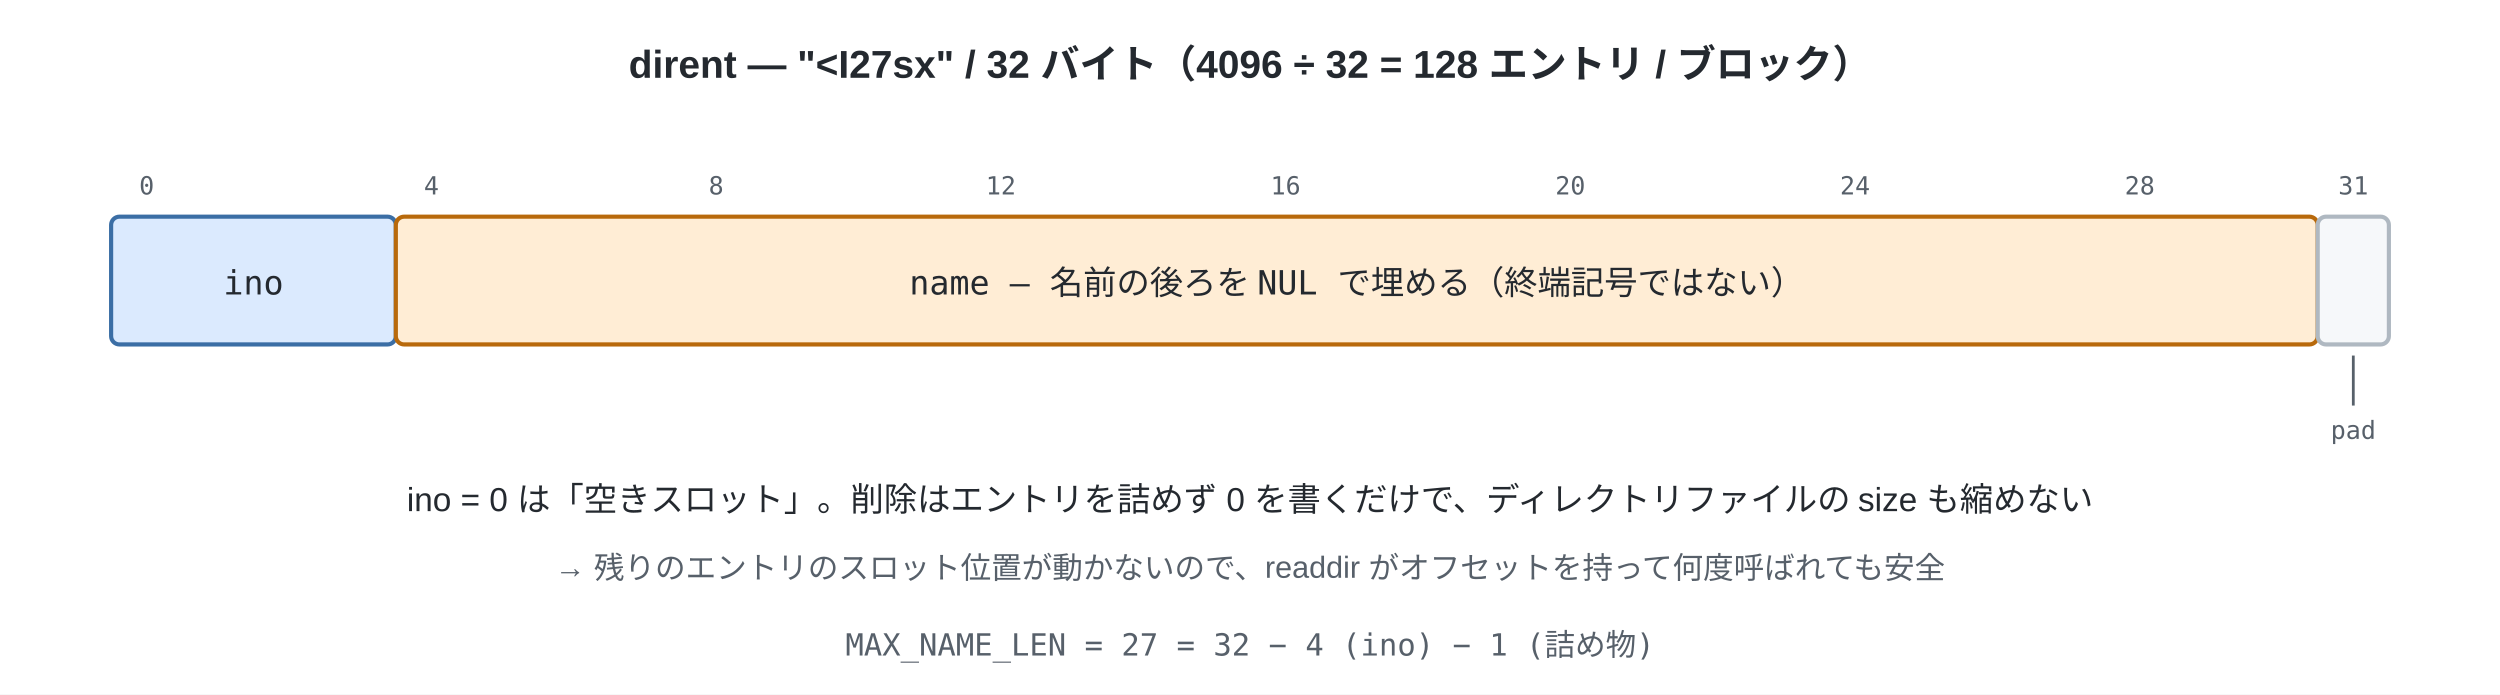
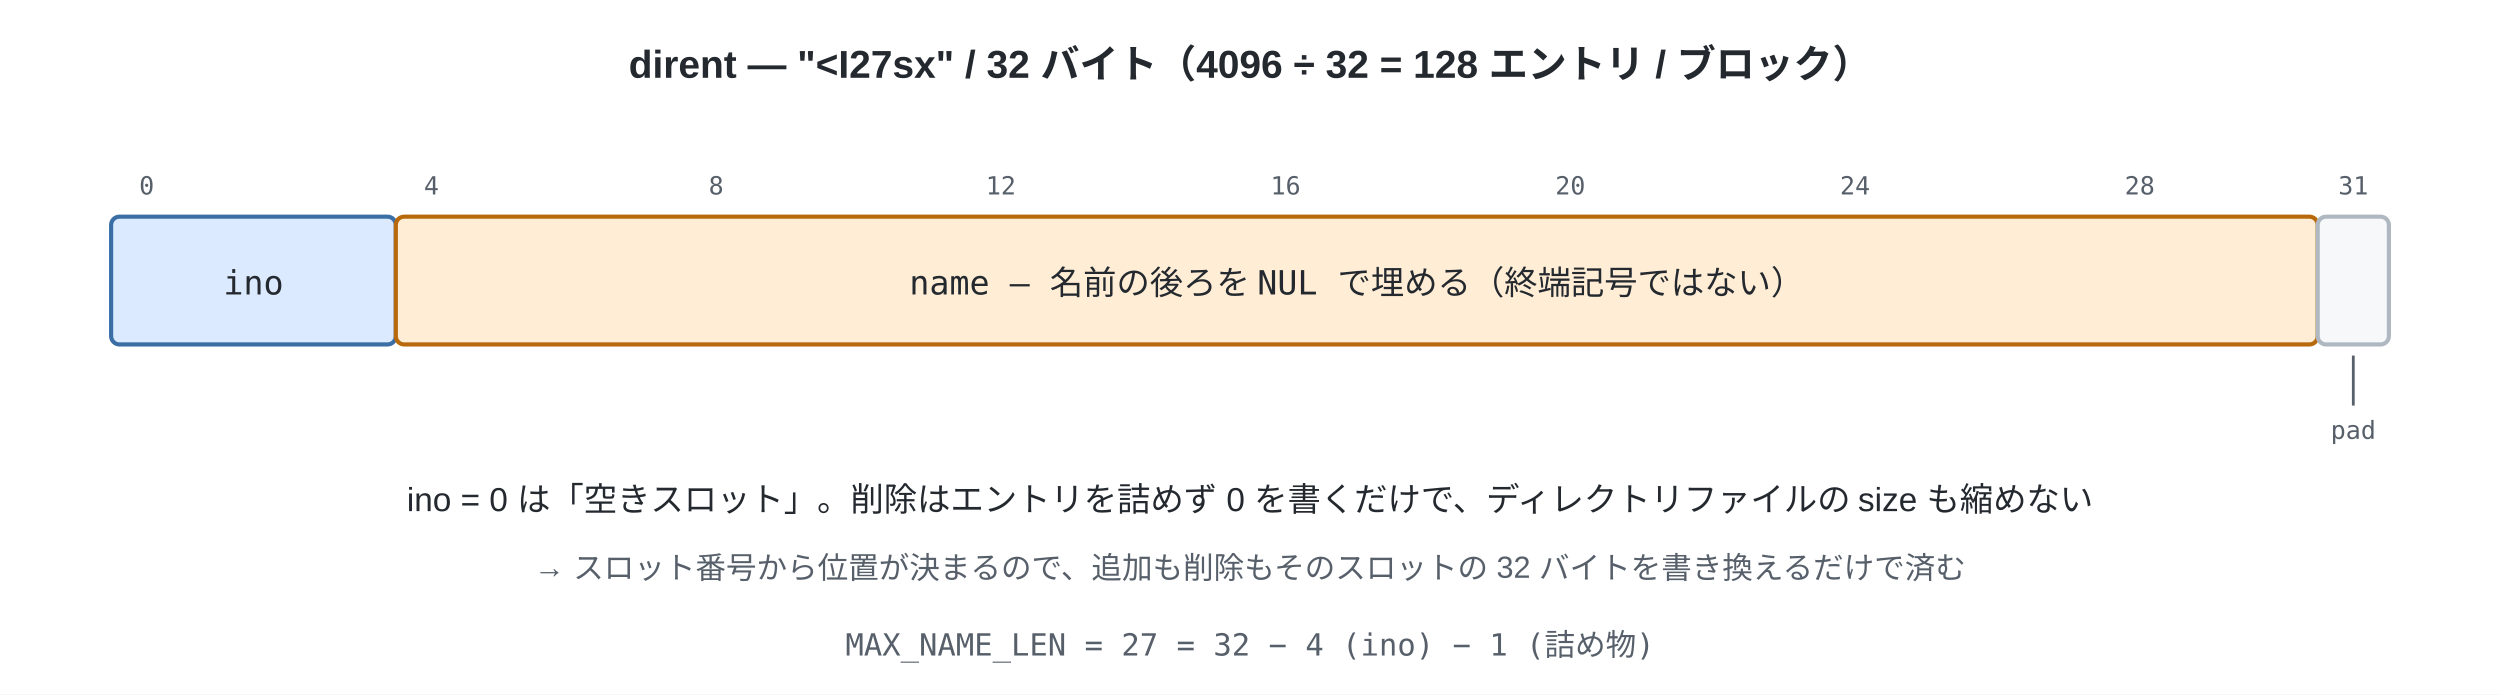
<svg xmlns="http://www.w3.org/2000/svg" width="900" height="250" viewBox="0 0 900 250" role="img" font-family="Helvetica Neue, Arial, Hiragino Sans, Noto Sans JP, sans-serif">
  <rect x="0" y="0" width="900" height="250" fill="#ffffff" />
  <defs>
    <marker id="a" viewBox="0 0 10 10" refX="9" refY="5" markerWidth="7" markerHeight="7" orient="auto-start-reverse">
      <path d="M 0 0 L 10 5 L 0 10 z" fill="#57606a" />
    </marker>
  </defs>
  <text x="450.0" y="28" font-size="14" fill="#24292f" text-anchor="middle" font-family="Helvetica Neue, Arial, Hiragino Sans, Noto Sans JP, sans-serif" font-weight="bold">dirent — "&lt;I27sx" / 32 バイト（4096 ÷ 32 = 128 エントリ / ブロック）</text>
  <rect x="40.0" y="78" width="102.5" height="46" rx="3" fill="#dbeafe" stroke="#3b6ea5" stroke-width="1.5" />
  <text x="91.25" y="106" font-size="12" fill="#24292f" text-anchor="middle" font-family="SFMono-Regular, Menlo, Consolas, monospace" font-weight="normal">ino</text>
  <rect x="142.5" y="78" width="691.875" height="46" rx="3" fill="#ffedd5" stroke="#b8690b" stroke-width="1.5" />
  <text x="488.438" y="106" font-size="12" fill="#24292f" text-anchor="middle" font-family="SFMono-Regular, Menlo, Consolas, monospace" font-weight="normal">name — 名前の後ろを NUL で埋める（終端記号ではない）</text>
  <rect x="834.375" y="78" width="25.625" height="46" rx="3" fill="#f6f8fa" stroke="#afb8c1" stroke-width="1.5" />
  <text x="52.812" y="70" font-size="9" fill="#57606a" text-anchor="middle" font-family="SFMono-Regular, Menlo, Consolas, monospace" font-weight="normal">0</text>
  <text x="155.312" y="70" font-size="9" fill="#57606a" text-anchor="middle" font-family="SFMono-Regular, Menlo, Consolas, monospace" font-weight="normal">4</text>
  <text x="257.812" y="70" font-size="9" fill="#57606a" text-anchor="middle" font-family="SFMono-Regular, Menlo, Consolas, monospace" font-weight="normal">8</text>
  <text x="360.312" y="70" font-size="9" fill="#57606a" text-anchor="middle" font-family="SFMono-Regular, Menlo, Consolas, monospace" font-weight="normal">12</text>
  <text x="462.812" y="70" font-size="9" fill="#57606a" text-anchor="middle" font-family="SFMono-Regular, Menlo, Consolas, monospace" font-weight="normal">16</text>
  <text x="565.312" y="70" font-size="9" fill="#57606a" text-anchor="middle" font-family="SFMono-Regular, Menlo, Consolas, monospace" font-weight="normal">20</text>
  <text x="667.812" y="70" font-size="9" fill="#57606a" text-anchor="middle" font-family="SFMono-Regular, Menlo, Consolas, monospace" font-weight="normal">24</text>
  <text x="770.312" y="70" font-size="9" fill="#57606a" text-anchor="middle" font-family="SFMono-Regular, Menlo, Consolas, monospace" font-weight="normal">28</text>
  <text x="847.188" y="70" font-size="9" fill="#57606a" text-anchor="middle" font-family="SFMono-Regular, Menlo, Consolas, monospace" font-weight="normal">31</text>
  <text x="847.188" y="158" font-size="9" fill="#57606a" text-anchor="middle" font-family="SFMono-Regular, Menlo, Consolas, monospace" font-weight="normal">pad</text>
  <path d="M 847.188 128 L 847.188 146" stroke="#57606a" stroke-width="1" />
  <text x="450.0" y="184" font-size="12" fill="#24292f" text-anchor="middle" font-family="Helvetica Neue, Arial, Hiragino Sans, Noto Sans JP, sans-serif" font-weight="normal">ino = 0 は「空きスロット」。削除はエントリを詰めず 0 を書くだけで、ディレクトリファイルの size も縮めない</text>
-   <text x="450.0" y="208" font-size="11" fill="#57606a" text-anchor="middle" font-family="Helvetica Neue, Arial, Hiragino Sans, Noto Sans JP, sans-serif" font-weight="normal">→ 残りのエントリのスロット位置が動かないので、readdir がオフセットを持って何度呼ばれても安全</text>
+   <text x="450.0" y="208" font-size="11" fill="#57606a" text-anchor="middle" font-family="Helvetica Neue, Arial, Hiragino Sans, Noto Sans JP, sans-serif" font-weight="normal">→ スロット番号から位置が決まるので、追加も削除もそのスロットの 32 バイトを書き換えるだけで済む</text>
  <text x="450.0" y="236" font-size="11" fill="#57606a" text-anchor="middle" font-family="SFMono-Regular, Menlo, Consolas, monospace" font-weight="normal">MAX_NAME_LEN = 27 = 32 − 4 (ino) − 1 (詰め物)</text>
</svg>
